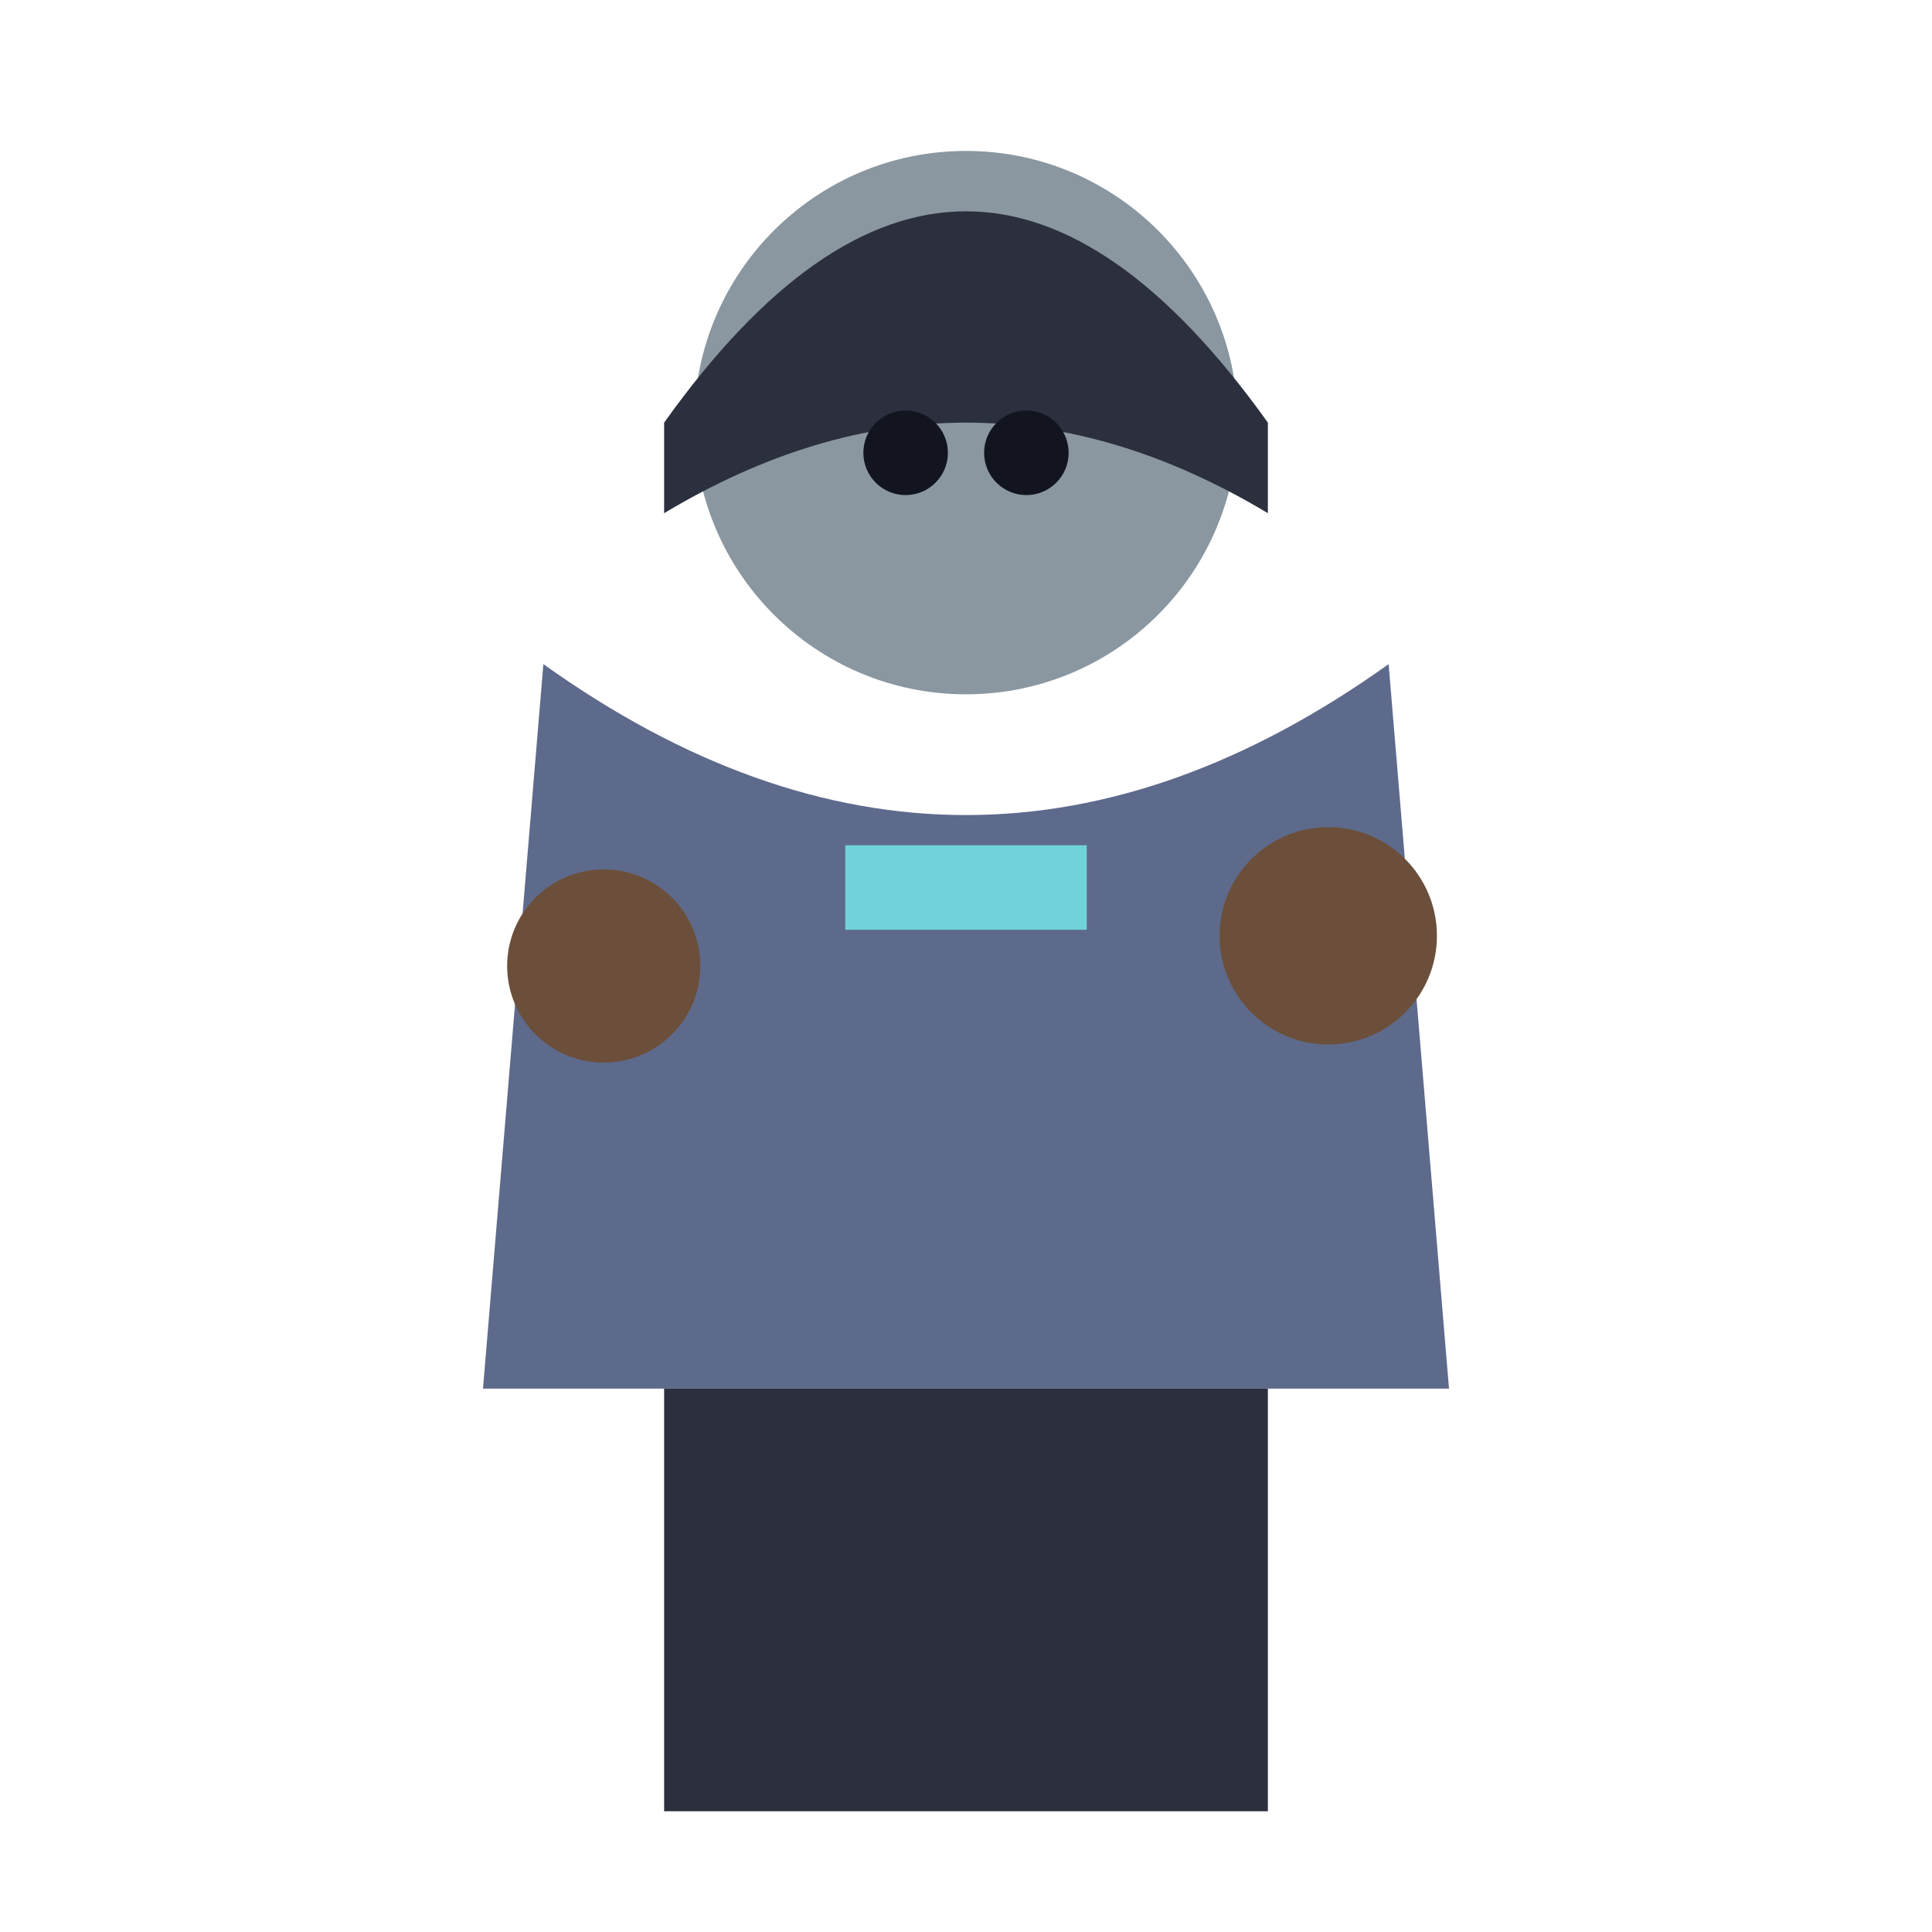
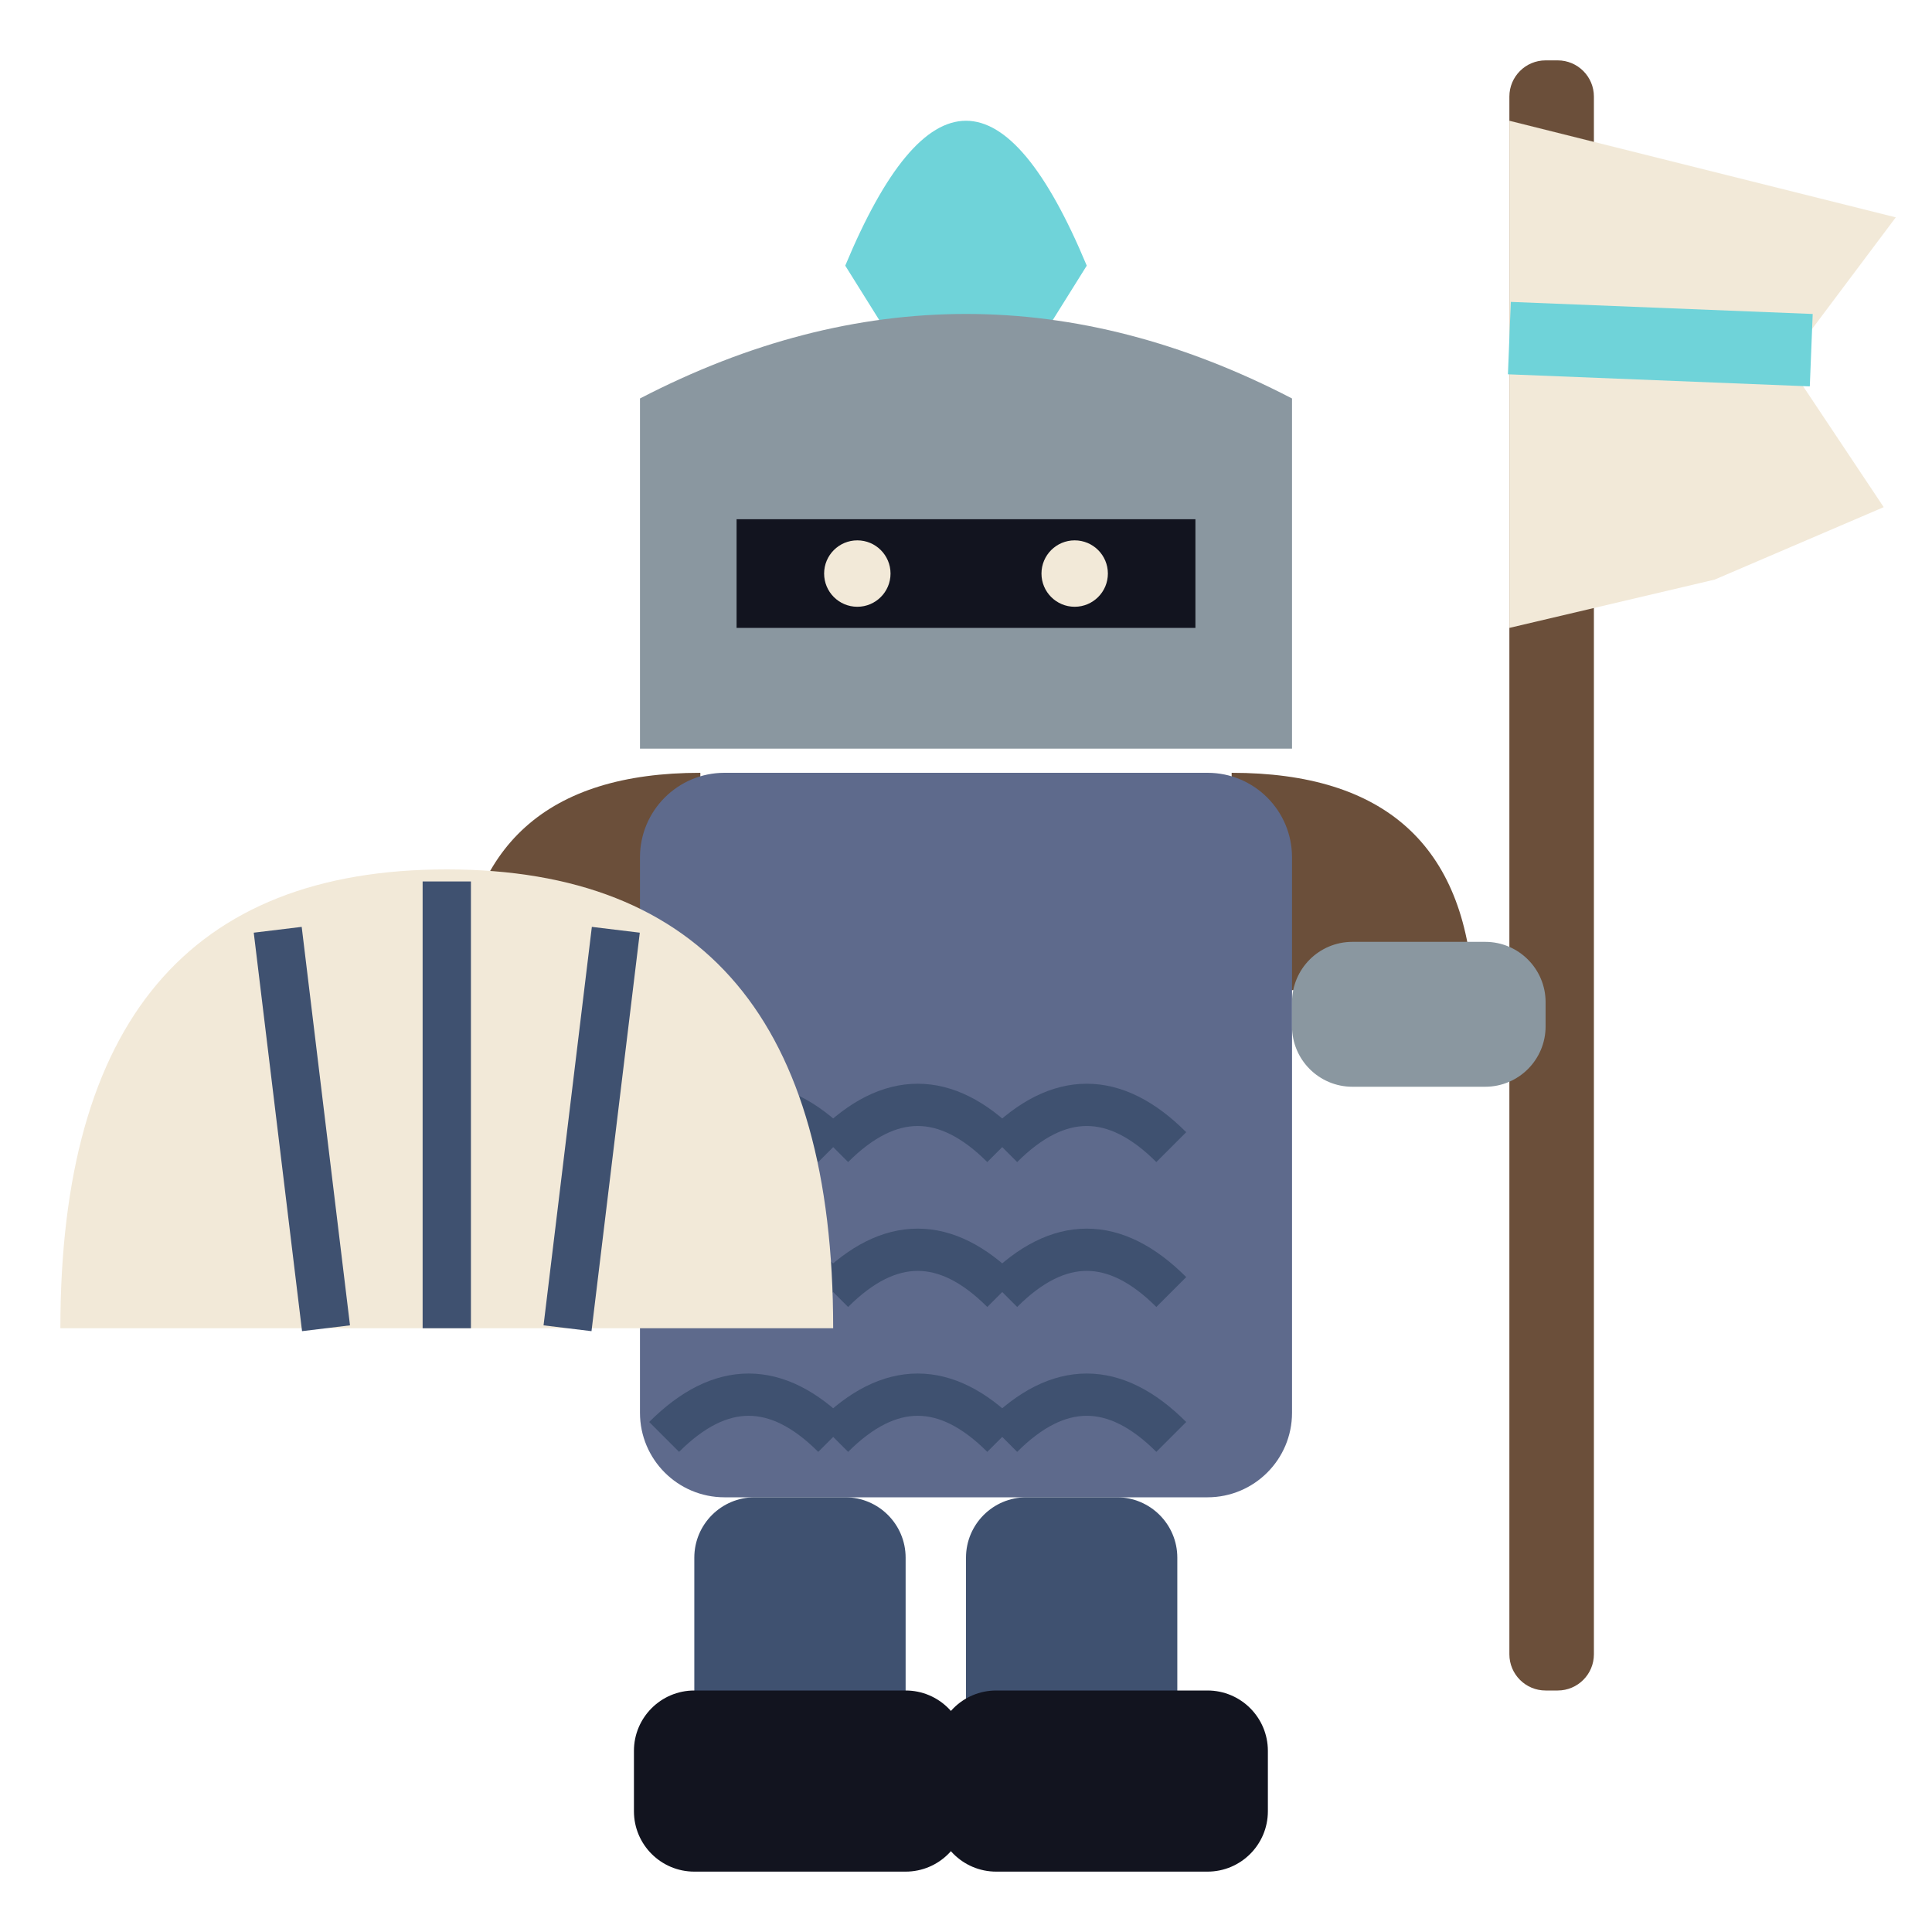
<svg xmlns="http://www.w3.org/2000/svg" viewBox="0 0 32 32">
-   <circle cx="16" cy="7" r="4.5" fill="#8A97A0" />
-   <path d="M11,7 Q16,0 21,7 L21,8.5 Q16,5.5 11,8.5 Z" fill="#2B2F3E" />
-   <circle cx="15" cy="7.5" r="0.7" fill="#12141f" />
-   <circle cx="17" cy="7.5" r="0.7" fill="#12141f" />
-   <path d="M9,11 L8,23 L24,23 L23,11 Q16,16 9,11 Z" fill="#5E6A8C" />
-   <rect x="14" y="14" width="4" height="1.4" fill="#6FD3D9" />
-   <circle cx="10" cy="16" r="1.6" fill="#6B4F3A" />
-   <circle cx="22" cy="15.5" r="1.8" fill="#6B4F3A" />
-   <rect x="11" y="23" width="5" height="7" fill="#2B2F3E" />
-   <rect x="16" y="23" width="5" height="7" fill="#2B2F3E" />
+   <rect x="25" y="1" width="1.4" height="27" rx="0.6" fill="#6B4F3A" />
+   <path d="M25,2 L31.4,3.6 L29.6,6 L31.2,8.4 L28.4,9.6 L25,10.4 Z" fill="#F2E9D8" />
+   <path d="M25,5.6 L30,5.8" stroke="#6FD3D9" stroke-width="1.2" />
+   <path d="M14,4.4 Q16,-0.4 18,4.4 L17,6 L15,6 Z" fill="#6FD3D9" />
+   <path d="M10.6,12.4 L10.6,6.6 Q16,3.8 21.4,6.6 L21.4,12.4 Z" fill="#8A97A0" />
+   <rect x="12.2" y="8.6" width="7.6" height="1.8" fill="#12141f" />
+   <circle cx="14.2" cy="9.5" r="0.55" fill="#F2E9D8" />
+   <circle cx="17.8" cy="9.5" r="0.55" fill="#F2E9D8" />
+   <path d="M7.6,16.4 Q7.8,12.8 11.6,12.8 L11.6,16.4 Z" fill="#6B4F3A" />
+   <path d="M24.4,16.4 Q24.2,12.8 20.4,12.8 L20.4,16.4 Z" fill="#6B4F3A" />
+   <rect x="10.6" y="12.8" width="10.8" height="12" rx="1.4" fill="#5E6A8C" />
+   <path d="M11,19 q1.4,-1.4 2.8,0" stroke="#3F5170" stroke-width="0.7" fill="none" />
+   <path d="M13.8,19 q1.4,-1.4 2.8,0" stroke="#3F5170" stroke-width="0.7" fill="none" />
+   <path d="M16.6,19 q1.4,-1.4 2.8,0" stroke="#3F5170" stroke-width="0.7" fill="none" />
+   <path d="M11,21.4 q1.4,-1.4 2.8,0" stroke="#3F5170" stroke-width="0.7" fill="none" />
+   <path d="M13.8,21.4 q1.4,-1.4 2.8,0" stroke="#3F5170" stroke-width="0.7" fill="none" />
+   <path d="M16.6,21.4 q1.4,-1.4 2.8,0" stroke="#3F5170" stroke-width="0.7" fill="none" />
+   <path d="M11,23.8 q1.4,-1.4 2.8,0" stroke="#3F5170" stroke-width="0.7" fill="none" />
+   <path d="M13.8,23.8 q1.4,-1.4 2.8,0" stroke="#3F5170" stroke-width="0.7" fill="none" />
+   <path d="M16.6,23.8 q1.4,-1.4 2.8,0" stroke="#3F5170" stroke-width="0.7" fill="none" />
+   <path d="M1.6,20 Q1.6,12.4 8,12.4 Q14.4,12.4 14.4,20 Z" fill="#F2E9D8" transform="translate(-0.6 2)" />
+   <path d="M7.4,14.6 V22 M4.6,15.4 L5.4,22 M10.2,15.4 L9.4,22" stroke="#3F5170" stroke-width="0.8" fill="none" />
+   <rect x="21.4" y="15.6" width="4.2" height="2.4" rx="1" fill="#8A97A0" />
+   <rect x="11.5" y="24.8" width="3.5" height="5.2" rx="1" fill="#3F5170" />
+   <rect x="16" y="24.8" width="3.5" height="5.2" rx="1" fill="#3F5170" />
+   <rect x="10.5" y="28.0" width="5.5" height="3" rx="1" fill="#12141f" />
+   <rect x="15.5" y="28.0" width="5.5" height="3" rx="1" fill="#12141f" />
</svg>
